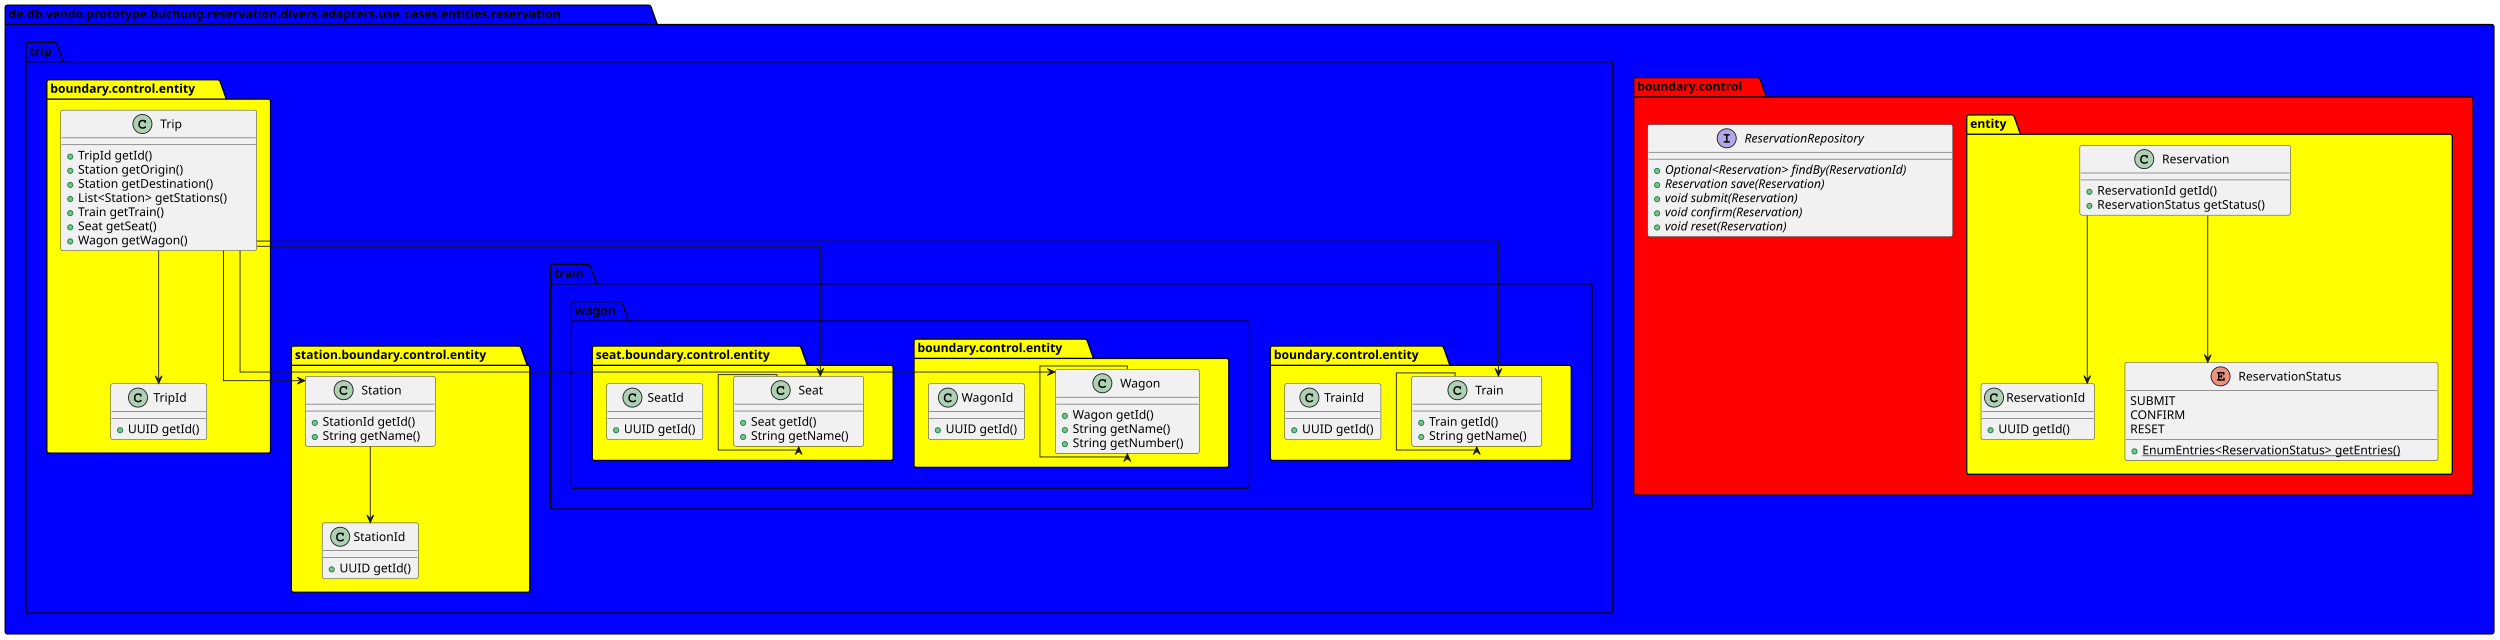
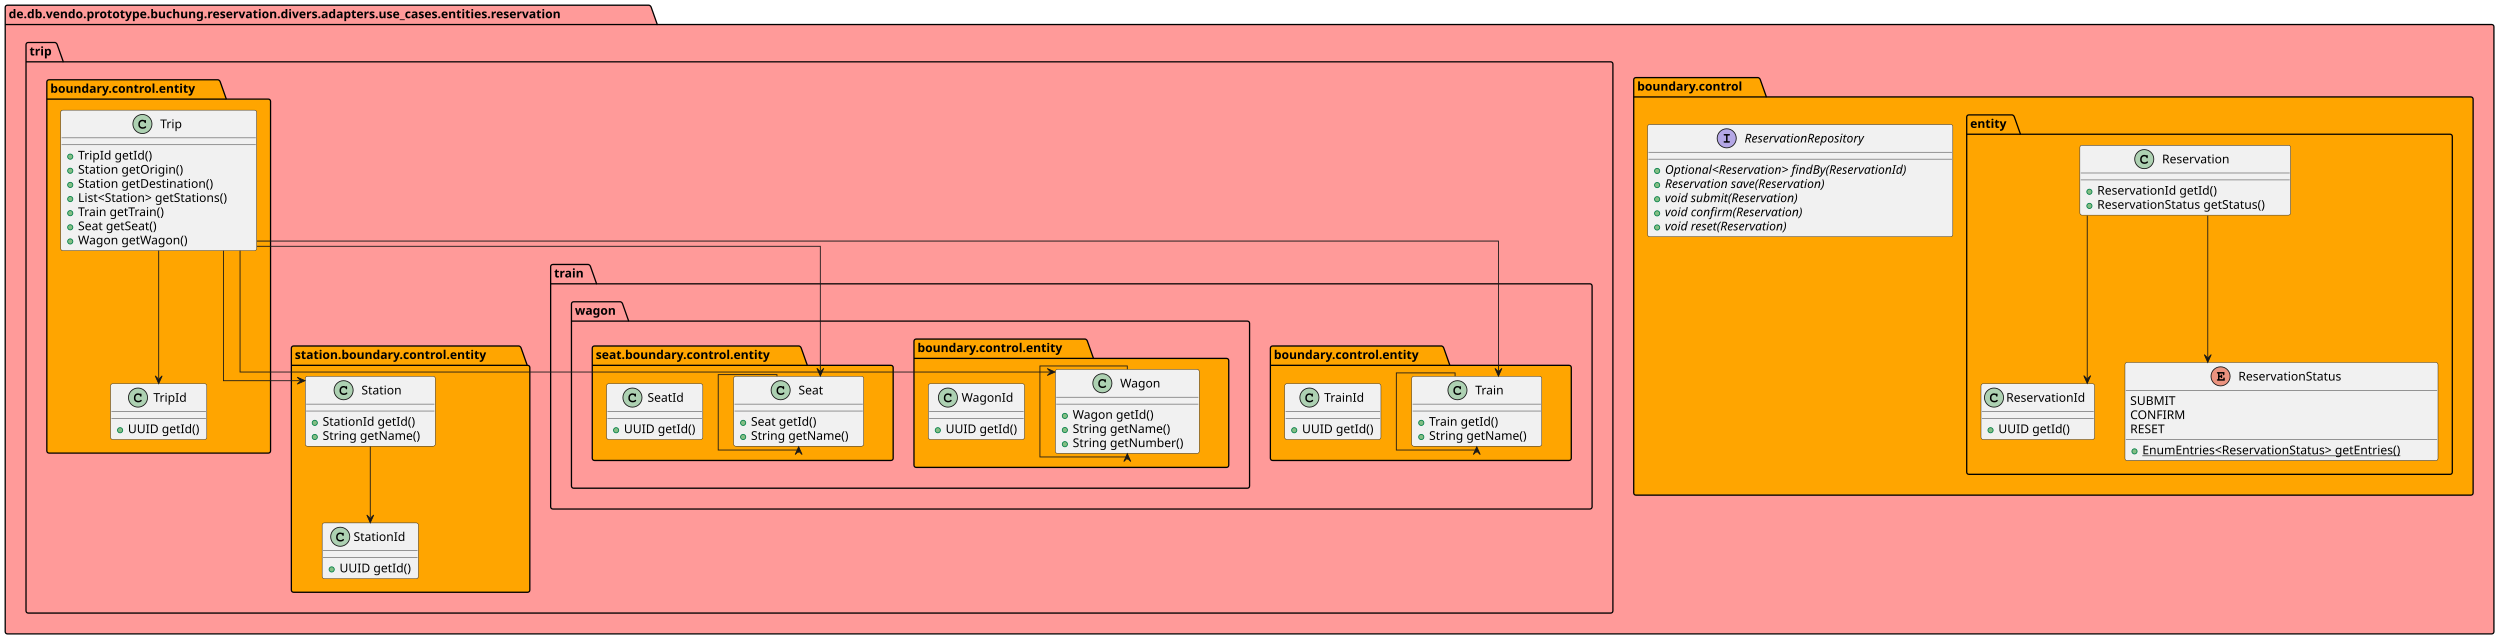
<svg xmlns="http://www.w3.org/2000/svg" contentStyleType="text/css" height="738px" preserveAspectRatio="none" style="width:2883px;height:738px;background:#FFFFFF;" version="1.1" viewBox="0 0 2883 738" width="2883px" zoomAndPan="magnify">
  <defs />
  <g>
    <g id="cluster_reservation">
-       <path d="M8.5,6 L748.5,6 A3.75,3.75 0 0 1 751,8.5 L758,28.297 L2873.5,28.297 A2.5,2.5 0 0 1 2876,30.797 L2876,728.5 A2.5,2.5 0 0 1 2873.5,731 L8.5,731 A2.5,2.5 0 0 1 6,728.5 L6,8.5 A2.5,2.5 0 0 1 8.5,6 " fill="#0000FF" style="stroke:#000000;stroke-width:1.5;" />
+       <path d="M8.5,6 L748.5,6 A3.75,3.75 0 0 1 751,8.5 L758,28.297 L2873.5,28.297 A2.5,2.5 0 0 1 2876,30.797 L2876,728.5 A2.5,2.5 0 0 1 2873.5,731 L8.5,731 A2.5,2.5 0 0 1 6,728.5 L6,8.5 A2.5,2.5 0 0 1 8.5,6 " fill="#FF9A99" style="stroke:#000000;stroke-width:1.5;" />
      <line style="stroke:#000000;stroke-width:1.5;" x1="6" x2="758" y1="28.297" y2="28.297" />
      <text fill="#000000" font-family="sans-serif" font-size="14" font-weight="bold" lengthAdjust="spacing" textLength="739" x="10" y="20.995">
        de.db.vendo.prototype.buchung.reservation.divers.adapters.use_cases.entities.reservation
      </text>
    </g>
    <g id="cluster_control">
-       <path d="M1886.5,89.5 L2027.5,89.5 A3.75,3.75 0 0 1 2030,92 L2037,111.797 L2849.5,111.797 A2.5,2.5 0 0 1 2852,114.297 L2852,568.5 A2.5,2.5 0 0 1 2849.5,571 L1886.5,571 A2.5,2.5 0 0 1 1884,568.5 L1884,92 A2.5,2.5 0 0 1 1886.5,89.5 " fill="#FF0000" style="stroke:#000000;stroke-width:1.5;" />
+       <path d="M1886.5,89.5 L2027.5,89.5 A3.75,3.75 0 0 1 2030,92 L2037,111.797 L2849.5,111.797 A2.5,2.5 0 0 1 2852,114.297 L2852,568.5 A2.5,2.5 0 0 1 2849.5,571 L1886.5,571 A2.5,2.5 0 0 1 1884,568.5 L1884,92 A2.5,2.5 0 0 1 1886.5,89.5 " fill="#FFA500" style="stroke:#000000;stroke-width:1.5;" />
      <line style="stroke:#000000;stroke-width:1.5;" x1="1884" x2="2037" y1="111.797" y2="111.797" />
      <text fill="#000000" font-family="sans-serif" font-size="14" font-weight="bold" lengthAdjust="spacing" textLength="140" x="1888" y="104.495">boundary.control
      </text>
    </g>
    <g id="cluster_entity">
-       <path d="M2270.5,132.5 L2320.5,132.5 A3.75,3.75 0 0 1 2323,135 L2330,154.797 L2825.5,154.797 A2.5,2.5 0 0 1 2828,157.297 L2828,544.5 A2.5,2.5 0 0 1 2825.5,547 L2270.5,547 A2.5,2.5 0 0 1 2268,544.5 L2268,135 A2.5,2.5 0 0 1 2270.5,132.5 " fill="#FFFF00" style="stroke:#000000;stroke-width:1.5;" />
+       <path d="M2270.5,132.5 L2320.5,132.5 A3.75,3.75 0 0 1 2323,135 L2330,154.797 L2825.5,154.797 A2.5,2.5 0 0 1 2828,157.297 L2828,544.5 A2.5,2.5 0 0 1 2825.5,547 L2270.5,547 A2.5,2.5 0 0 1 2268,544.5 L2268,135 A2.5,2.5 0 0 1 2270.5,132.5 " fill="#FFA500" style="stroke:#000000;stroke-width:1.5;" />
      <line style="stroke:#000000;stroke-width:1.5;" x1="2268" x2="2330" y1="154.797" y2="154.797" />
      <text fill="#000000" font-family="sans-serif" font-size="14" font-weight="bold" lengthAdjust="spacing" textLength="49" x="2272" y="147.495">entity
      </text>
    </g>
    <g id="cluster_trip">
-       <path d="M32.5,49 L63.5,49 A3.75,3.75 0 0 1 66,51.5 L73,71.297 L1857.5,71.297 A2.5,2.5 0 0 1 1860,73.797 L1860,704.5 A2.5,2.5 0 0 1 1857.5,707 L32.5,707 A2.5,2.5 0 0 1 30,704.5 L30,51.5 A2.5,2.5 0 0 1 32.5,49 " fill="#0000FF" style="stroke:#000000;stroke-width:1.5;" />
+       <path d="M32.5,49 L63.5,49 A3.75,3.75 0 0 1 66,51.5 L73,71.297 L1857.5,71.297 A2.5,2.5 0 0 1 1860,73.797 L1860,704.5 A2.5,2.5 0 0 1 1857.5,707 L32.5,707 A2.5,2.5 0 0 1 30,704.5 L30,51.5 A2.5,2.5 0 0 1 32.5,49 " fill="#FF9A99" style="stroke:#000000;stroke-width:1.5;" />
      <line style="stroke:#000000;stroke-width:1.5;" x1="30" x2="73" y1="71.297" y2="71.297" />
      <text fill="#000000" font-family="sans-serif" font-size="14" font-weight="bold" lengthAdjust="spacing" textLength="30" x="34" y="63.995">trip
      </text>
    </g>
    <g id="cluster_entity">
-       <path d="M56.5,92 L251.5,92 A3.75,3.75 0 0 1 254,94.5 L261,114.297 L309.5,114.297 A2.5,2.5 0 0 1 312,116.797 L312,520 A2.5,2.5 0 0 1 309.5,522.5 L56.5,522.5 A2.5,2.5 0 0 1 54,520 L54,94.5 A2.5,2.5 0 0 1 56.5,92 " fill="#FFFF00" style="stroke:#000000;stroke-width:1.5;" />
+       <path d="M56.5,92 L251.5,92 A3.75,3.75 0 0 1 254,94.5 L261,114.297 L309.5,114.297 A2.5,2.5 0 0 1 312,116.797 L312,520 A2.5,2.5 0 0 1 309.5,522.5 L56.5,522.5 A2.5,2.5 0 0 1 54,520 L54,94.5 A2.5,2.5 0 0 1 56.5,92 " fill="#FFA500" style="stroke:#000000;stroke-width:1.5;" />
      <line style="stroke:#000000;stroke-width:1.5;" x1="54" x2="261" y1="114.297" y2="114.297" />
      <text fill="#000000" font-family="sans-serif" font-size="14" font-weight="bold" lengthAdjust="spacing" textLength="194" x="58" y="106.995">boundary.control.entity
      </text>
    </g>
    <g id="cluster_entity">
-       <path d="M338.5,399 L598.5,399 A3.75,3.75 0 0 1 601,401.5 L608,421.297 L608.5,421.297 A2.5,2.5 0 0 1 611,423.797 L611,680.5 A2.5,2.5 0 0 1 608.5,683 L338.5,683 A2.5,2.5 0 0 1 336,680.5 L336,401.5 A2.5,2.5 0 0 1 338.5,399 " fill="#FFFF00" style="stroke:#000000;stroke-width:1.5;" />
+       <path d="M338.5,399 L598.5,399 A3.75,3.75 0 0 1 601,401.5 L608,421.297 L608.5,421.297 A2.5,2.5 0 0 1 611,423.797 L611,680.5 A2.5,2.5 0 0 1 608.5,683 L338.5,683 A2.5,2.5 0 0 1 336,680.5 L336,401.5 A2.5,2.5 0 0 1 338.5,399 " fill="#FFA500" style="stroke:#000000;stroke-width:1.5;" />
      <line style="stroke:#000000;stroke-width:1.5;" x1="336" x2="608" y1="421.297" y2="421.297" />
      <text fill="#000000" font-family="sans-serif" font-size="14" font-weight="bold" lengthAdjust="spacing" textLength="259" x="340" y="413.995">
        station.boundary.control.entity
      </text>
    </g>
    <g id="cluster_train">
-       <path d="M637.5,305 L678.5,305 A3.75,3.75 0 0 1 681,307.5 L688,327.297 L1833.5,327.297 A2.5,2.5 0 0 1 1836,329.797 L1836,584.5 A2.5,2.5 0 0 1 1833.5,587 L637.5,587 A2.5,2.5 0 0 1 635,584.5 L635,307.5 A2.5,2.5 0 0 1 637.5,305 " fill="#0000FF" style="stroke:#000000;stroke-width:1.5;" />
+       <path d="M637.5,305 L678.5,305 A3.75,3.75 0 0 1 681,307.5 L688,327.297 L1833.5,327.297 A2.5,2.5 0 0 1 1836,329.797 L1836,584.5 A2.5,2.5 0 0 1 1833.5,587 L637.5,587 A2.5,2.5 0 0 1 635,584.5 L635,307.5 A2.5,2.5 0 0 1 637.5,305 " fill="#FF9A99" style="stroke:#000000;stroke-width:1.5;" />
      <line style="stroke:#000000;stroke-width:1.5;" x1="635" x2="688" y1="327.297" y2="327.297" />
      <text fill="#000000" font-family="sans-serif" font-size="14" font-weight="bold" lengthAdjust="spacing" textLength="40" x="639" y="319.995">train
      </text>
    </g>
    <g id="cluster_entity">
-       <path d="M1467.5,399 L1662.5,399 A3.75,3.75 0 0 1 1665,401.5 L1672,421.297 L1809.5,421.297 A2.5,2.5 0 0 1 1812,423.797 L1812,528.5 A2.5,2.5 0 0 1 1809.5,531 L1467.5,531 A2.5,2.5 0 0 1 1465,528.5 L1465,401.5 A2.5,2.5 0 0 1 1467.5,399 " fill="#FFFF00" style="stroke:#000000;stroke-width:1.5;" />
+       <path d="M1467.5,399 L1662.5,399 A3.75,3.75 0 0 1 1665,401.5 L1672,421.297 L1809.5,421.297 A2.5,2.5 0 0 1 1812,423.797 L1812,528.5 A2.5,2.5 0 0 1 1809.5,531 L1467.5,531 A2.5,2.5 0 0 1 1465,528.5 L1465,401.5 A2.5,2.5 0 0 1 1467.5,399 " fill="#FFA500" style="stroke:#000000;stroke-width:1.5;" />
      <line style="stroke:#000000;stroke-width:1.5;" x1="1465" x2="1672" y1="421.297" y2="421.297" />
      <text fill="#000000" font-family="sans-serif" font-size="14" font-weight="bold" lengthAdjust="spacing" textLength="194" x="1469" y="413.995">boundary.control.entity
      </text>
    </g>
    <g id="cluster_wagon">
-       <path d="M661.5,348 L715.5,348 A3.75,3.75 0 0 1 718,350.5 L725,370.297 L1438.5,370.297 A2.5,2.5 0 0 1 1441,372.797 L1441,560.5 A2.5,2.5 0 0 1 1438.5,563 L661.5,563 A2.5,2.5 0 0 1 659,560.5 L659,350.5 A2.5,2.5 0 0 1 661.5,348 " fill="#0000FF" style="stroke:#000000;stroke-width:1.5;" />
+       <path d="M661.5,348 L715.5,348 A3.75,3.75 0 0 1 718,350.5 L725,370.297 L1438.5,370.297 A2.5,2.5 0 0 1 1441,372.797 L1441,560.5 A2.5,2.5 0 0 1 1438.5,563 L661.5,563 A2.5,2.5 0 0 1 659,560.5 L659,350.5 A2.5,2.5 0 0 1 661.5,348 " fill="#FF9A99" style="stroke:#000000;stroke-width:1.5;" />
      <line style="stroke:#000000;stroke-width:1.5;" x1="659" x2="725" y1="370.297" y2="370.297" />
      <text fill="#000000" font-family="sans-serif" font-size="14" font-weight="bold" lengthAdjust="spacing" textLength="53" x="663" y="362.995">wagon
      </text>
    </g>
    <g id="cluster_entity">
-       <path d="M1056.5,391 L1251.5,391 A3.75,3.75 0 0 1 1254,393.5 L1261,413.297 L1414.5,413.297 A2.5,2.5 0 0 1 1417,415.797 L1417,536.5 A2.5,2.5 0 0 1 1414.5,539 L1056.5,539 A2.5,2.5 0 0 1 1054,536.5 L1054,393.5 A2.5,2.5 0 0 1 1056.5,391 " fill="#FFFF00" style="stroke:#000000;stroke-width:1.5;" />
+       <path d="M1056.5,391 L1251.5,391 A3.75,3.75 0 0 1 1254,393.5 L1261,413.297 L1414.5,413.297 A2.5,2.5 0 0 1 1417,415.797 L1417,536.5 A2.5,2.5 0 0 1 1414.5,539 L1056.5,539 A2.5,2.5 0 0 1 1054,536.5 L1054,393.5 A2.5,2.5 0 0 1 1056.5,391 " fill="#FFA500" style="stroke:#000000;stroke-width:1.5;" />
      <line style="stroke:#000000;stroke-width:1.5;" x1="1054" x2="1261" y1="413.297" y2="413.297" />
      <text fill="#000000" font-family="sans-serif" font-size="14" font-weight="bold" lengthAdjust="spacing" textLength="194" x="1058" y="405.995">boundary.control.entity
      </text>
    </g>
    <g id="cluster_entity">
-       <path d="M685.5,399 L921.5,399 A3.75,3.75 0 0 1 924,401.5 L931,421.297 L1027.5,421.297 A2.5,2.5 0 0 1 1030,423.797 L1030,528.5 A2.5,2.5 0 0 1 1027.5,531 L685.5,531 A2.5,2.5 0 0 1 683,528.5 L683,401.5 A2.5,2.5 0 0 1 685.5,399 " fill="#FFFF00" style="stroke:#000000;stroke-width:1.5;" />
+       <path d="M685.5,399 L921.5,399 A3.75,3.75 0 0 1 924,401.5 L931,421.297 L1027.5,421.297 A2.5,2.5 0 0 1 1030,423.797 L1030,528.5 A2.5,2.5 0 0 1 1027.5,531 L685.5,531 A2.5,2.5 0 0 1 683,528.5 L683,401.5 A2.5,2.5 0 0 1 685.5,399 " fill="#FFA500" style="stroke:#000000;stroke-width:1.5;" />
      <line style="stroke:#000000;stroke-width:1.5;" x1="683" x2="931" y1="421.297" y2="421.297" />
      <text fill="#000000" font-family="sans-serif" font-size="14" font-weight="bold" lengthAdjust="spacing" textLength="235" x="687" y="413.995">
        seat.boundary.control.entity
      </text>
    </g>
    <g id="elem_ReservationRepository">
-       <rect codeLine="33" fill="#F1F1F1" height="129.484" id="ReservationRepository" rx="2.5" ry="2.5" style="stroke:#181818;stroke-width:0.5;" width="352" x="1900" y="143.5" />
+       <rect codeLine="31" fill="#F1F1F1" height="129.484" id="ReservationRepository" rx="2.5" ry="2.5" style="stroke:#181818;stroke-width:0.5;" width="352" x="1900" y="143.5" />
      <ellipse cx="1991.25" cy="159.5" fill="#B4A7E5" rx="11" ry="11" style="stroke:#181818;stroke-width:1.0;" />
      <path d="M1992.203,156.281 L1993.922,156.281 C1994.312,156.281 1994.5,156.25 1994.625,156.172 C1994.891,156.016 1995.031,155.734 1995.031,155.438 C1995.031,155.172 1994.922,154.906 1994.688,154.734 C1994.516,154.625 1994.375,154.594 1993.922,154.594 L1988.781,154.594 C1988.344,154.594 1988.219,154.609 1988.062,154.703 C1987.812,154.859 1987.656,155.156 1987.656,155.438 C1987.656,155.719 1987.797,155.969 1988.016,156.141 C1988.172,156.25 1988.359,156.281 1988.781,156.281 L1990.5,156.281 L1990.5,162.797 L1988.781,162.797 C1988.344,162.797 1988.219,162.812 1988.062,162.922 C1987.812,163.078 1987.656,163.359 1987.656,163.656 C1987.656,163.906 1987.797,164.172 1988.016,164.328 C1988.172,164.453 1988.375,164.5 1988.781,164.5 L1993.922,164.5 C1994.672,164.5 1995.031,164.219 1995.031,163.656 C1995.031,163.375 1994.922,163.125 1994.688,162.953 C1994.516,162.828 1994.375,162.797 1993.922,162.797 L1992.203,162.797 L1992.203,156.281 Z " fill="#000000" />
      <text fill="#000000" font-family="sans-serif" font-size="14" font-style="italic" lengthAdjust="spacing" textLength="161" x="2011.75" y="164.347">ReservationRepository
      </text>
      <line style="stroke:#181818;stroke-width:0.5;" x1="1901" x2="2251" y1="175.5" y2="175.5" />
      <line style="stroke:#181818;stroke-width:0.5;" x1="1901" x2="2251" y1="183.5" y2="183.5" />
      <ellipse cx="1911" cy="197.148" fill="#84BE84" rx="3" ry="3" style="stroke:#038048;stroke-width:1.0;" />
      <text fill="#000000" font-family="sans-serif" font-size="14" font-style="italic" lengthAdjust="spacing" textLength="326" x="1920" y="200.495">Optional&lt;Reservation&gt;
        findBy(ReservationId)
      </text>
      <ellipse cx="1911" cy="213.445" fill="#84BE84" rx="3" ry="3" style="stroke:#038048;stroke-width:1.0;" />
      <text fill="#000000" font-family="sans-serif" font-size="14" font-style="italic" lengthAdjust="spacing" textLength="217" x="1920" y="216.792">Reservation
        save(Reservation)
      </text>
      <ellipse cx="1911" cy="229.742" fill="#84BE84" rx="3" ry="3" style="stroke:#038048;stroke-width:1.0;" />
      <text fill="#000000" font-family="sans-serif" font-size="14" font-style="italic" lengthAdjust="spacing" textLength="177" x="1920" y="233.089">void submit(Reservation)
      </text>
      <ellipse cx="1911" cy="246.039" fill="#84BE84" rx="3" ry="3" style="stroke:#038048;stroke-width:1.0;" />
      <text fill="#000000" font-family="sans-serif" font-size="14" font-style="italic" lengthAdjust="spacing" textLength="184" x="1920" y="249.386">void confirm(Reservation)
      </text>
      <ellipse cx="1911" cy="262.336" fill="#84BE84" rx="3" ry="3" style="stroke:#038048;stroke-width:1.0;" />
      <text fill="#000000" font-family="sans-serif" font-size="14" font-style="italic" lengthAdjust="spacing" textLength="165" x="1920" y="265.683">void reset(Reservation)
      </text>
    </g>
    <g id="elem_Reservation">
-       <rect codeLine="40" fill="#F1F1F1" height="80.594" id="Reservation" rx="2.5" ry="2.5" style="stroke:#181818;stroke-width:0.5;" width="243" x="2398.5" y="167.5" />
+       <rect codeLine="38" fill="#F1F1F1" height="80.594" id="Reservation" rx="2.5" ry="2.5" style="stroke:#181818;stroke-width:0.5;" width="243" x="2398.5" y="167.5" />
      <ellipse cx="2472.75" cy="183.5" fill="#ADD1B2" rx="11" ry="11" style="stroke:#181818;stroke-width:1.0;" />
      <path d="M2475.094,179.172 C2474.156,178.734 2473.562,178.594 2472.688,178.594 C2470.062,178.594 2468.062,180.672 2468.062,183.391 L2468.062,184.516 C2468.062,187.094 2470.172,188.984 2473.062,188.984 C2474.281,188.984 2475.438,188.688 2476.188,188.141 C2476.766,187.734 2477.094,187.281 2477.094,186.891 C2477.094,186.438 2476.703,186.047 2476.234,186.047 C2476.016,186.047 2475.812,186.125 2475.625,186.312 C2475.172,186.797 2475.172,186.797 2474.984,186.891 C2474.562,187.156 2473.875,187.281 2473.109,187.281 C2471.062,187.281 2469.766,186.188 2469.766,184.484 L2469.766,183.391 C2469.766,181.609 2471.016,180.297 2472.75,180.297 C2473.328,180.297 2473.938,180.453 2474.406,180.703 C2474.891,180.984 2475.062,181.203 2475.156,181.609 C2475.219,182.016 2475.25,182.141 2475.391,182.266 C2475.531,182.406 2475.766,182.516 2475.984,182.516 C2476.25,182.516 2476.516,182.375 2476.688,182.156 C2476.797,182 2476.828,181.812 2476.828,181.391 L2476.828,179.969 C2476.828,179.531 2476.812,179.406 2476.719,179.25 C2476.562,178.984 2476.281,178.844 2475.984,178.844 C2475.688,178.844 2475.484,178.938 2475.266,179.25 L2475.094,179.172 Z " fill="#000000" />
      <text fill="#000000" font-family="sans-serif" font-size="14" lengthAdjust="spacing" textLength="86" x="2493.25" y="188.347">Reservation
      </text>
      <line style="stroke:#181818;stroke-width:0.5;" x1="2399.5" x2="2640.5" y1="199.5" y2="199.5" />
      <line style="stroke:#181818;stroke-width:0.5;" x1="2399.5" x2="2640.5" y1="207.5" y2="207.5" />
      <ellipse cx="2409.5" cy="221.148" fill="#84BE84" rx="3" ry="3" style="stroke:#038048;stroke-width:1.0;" />
      <text fill="#000000" font-family="sans-serif" font-size="14" lengthAdjust="spacing" textLength="151" x="2418.5" y="224.495">ReservationId getId()
      </text>
      <ellipse cx="2409.5" cy="237.445" fill="#84BE84" rx="3" ry="3" style="stroke:#038048;stroke-width:1.0;" />
      <text fill="#000000" font-family="sans-serif" font-size="14" lengthAdjust="spacing" textLength="217" x="2418.5" y="240.792">ReservationStatus getStatus()
      </text>
    </g>
    <g id="elem_ReservationId">
-       <rect codeLine="44" fill="#F1F1F1" height="64.297" id="ReservationId" rx="2.5" ry="2.5" style="stroke:#181818;stroke-width:0.5;" width="131" x="2284.5" y="442.5" />
+       <rect codeLine="42" fill="#F1F1F1" height="64.297" id="ReservationId" rx="2.5" ry="2.5" style="stroke:#181818;stroke-width:0.5;" width="131" x="2284.5" y="442.5" />
      <ellipse cx="2299.5" cy="458.5" fill="#ADD1B2" rx="11" ry="11" style="stroke:#181818;stroke-width:1.0;" />
      <path d="M2301.844,454.172 C2300.906,453.734 2300.312,453.594 2299.438,453.594 C2296.812,453.594 2294.812,455.672 2294.812,458.391 L2294.812,459.516 C2294.812,462.094 2296.922,463.984 2299.812,463.984 C2301.031,463.984 2302.188,463.688 2302.938,463.141 C2303.516,462.734 2303.844,462.281 2303.844,461.891 C2303.844,461.438 2303.453,461.047 2302.984,461.047 C2302.766,461.047 2302.562,461.125 2302.375,461.312 C2301.922,461.797 2301.922,461.797 2301.734,461.891 C2301.312,462.156 2300.625,462.281 2299.859,462.281 C2297.812,462.281 2296.516,461.188 2296.516,459.484 L2296.516,458.391 C2296.516,456.609 2297.766,455.297 2299.5,455.297 C2300.078,455.297 2300.688,455.453 2301.156,455.703 C2301.641,455.984 2301.812,456.203 2301.906,456.609 C2301.969,457.016 2302,457.141 2302.141,457.266 C2302.281,457.406 2302.516,457.516 2302.734,457.516 C2303,457.516 2303.266,457.375 2303.438,457.156 C2303.547,457 2303.578,456.812 2303.578,456.391 L2303.578,454.969 C2303.578,454.531 2303.562,454.406 2303.469,454.25 C2303.312,453.984 2303.031,453.844 2302.734,453.844 C2302.438,453.844 2302.234,453.938 2302.016,454.25 L2301.844,454.172 Z " fill="#000000" />
      <text fill="#000000" font-family="sans-serif" font-size="14" lengthAdjust="spacing" textLength="99" x="2313.5" y="463.347">ReservationId
      </text>
      <line style="stroke:#181818;stroke-width:0.5;" x1="2285.5" x2="2414.5" y1="474.5" y2="474.5" />
      <line style="stroke:#181818;stroke-width:0.5;" x1="2285.5" x2="2414.5" y1="482.5" y2="482.5" />
      <ellipse cx="2295.5" cy="496.148" fill="#84BE84" rx="3" ry="3" style="stroke:#038048;stroke-width:1.0;" />
      <text fill="#000000" font-family="sans-serif" font-size="14" lengthAdjust="spacing" textLength="85" x="2304.5" y="499.495">UUID getId()
      </text>
    </g>
    <g id="elem_ReservationStatus">
-       <rect codeLine="47" fill="#F1F1F1" height="113.188" id="ReservationStatus" rx="2.5" ry="2.5" style="stroke:#181818;stroke-width:0.5;" width="361" x="2450.5" y="418" />
+       <rect codeLine="45" fill="#F1F1F1" height="113.188" id="ReservationStatus" rx="2.5" ry="2.5" style="stroke:#181818;stroke-width:0.5;" width="361" x="2450.5" y="418" />
      <ellipse cx="2560.75" cy="434" fill="#EB937F" rx="11" ry="11" style="stroke:#181818;stroke-width:1.0;" />
      <path d="M2559.547,434.875 L2561,434.875 L2561,434.984 C2561,435.391 2561.031,435.547 2561.109,435.703 C2561.266,435.953 2561.547,436.109 2561.844,436.109 C2562.094,436.109 2562.359,435.969 2562.516,435.75 C2562.641,435.594 2562.672,435.438 2562.672,434.984 L2562.672,433.062 C2562.672,432.906 2562.672,432.859 2562.656,432.703 C2562.594,432.234 2562.281,431.922 2561.828,431.922 C2561.578,431.922 2561.312,432.062 2561.141,432.281 C2561.031,432.453 2561,432.609 2561,433.062 L2561,433.188 L2559.547,433.188 L2559.547,430.781 L2563.531,430.781 L2563.531,431.641 C2563.531,432.047 2563.562,432.219 2563.641,432.375 C2563.812,432.625 2564.094,432.781 2564.375,432.781 C2564.641,432.781 2564.906,432.641 2565.078,432.422 C2565.188,432.25 2565.219,432.109 2565.219,431.641 L2565.219,429.094 L2557.594,429.094 C2557.156,429.094 2557.031,429.109 2556.875,429.203 C2556.625,429.359 2556.469,429.656 2556.469,429.938 C2556.469,430.219 2556.609,430.469 2556.828,430.641 C2556.984,430.75 2557.172,430.781 2557.594,430.781 L2557.844,430.781 L2557.844,437.297 L2557.594,437.297 C2557.188,437.297 2557.031,437.312 2556.875,437.422 C2556.625,437.594 2556.469,437.859 2556.469,438.156 C2556.469,438.422 2556.609,438.672 2556.828,438.828 C2556.969,438.953 2557.203,439 2557.594,439 L2565.594,439 L2565.594,436.422 C2565.594,435.984 2565.562,435.844 2565.484,435.688 C2565.312,435.438 2565.031,435.281 2564.75,435.281 C2564.484,435.281 2564.219,435.391 2564.047,435.641 C2563.938,435.797 2563.906,435.938 2563.906,436.422 L2563.906,437.297 L2559.547,437.297 L2559.547,434.875 Z " fill="#000000" />
      <text fill="#000000" font-family="sans-serif" font-size="14" lengthAdjust="spacing" textLength="132" x="2581.25" y="438.847">ReservationStatus
      </text>
      <line style="stroke:#181818;stroke-width:0.5;" x1="2451.5" x2="2810.5" y1="450" y2="450" />
      <text fill="#000000" font-family="sans-serif" font-size="14" lengthAdjust="spacing" textLength="53" x="2456.5" y="466.995">SUBMIT
      </text>
      <text fill="#000000" font-family="sans-serif" font-size="14" lengthAdjust="spacing" textLength="65" x="2456.5" y="483.292">CONFIRM
      </text>
      <text fill="#000000" font-family="sans-serif" font-size="14" lengthAdjust="spacing" textLength="46" x="2456.5" y="499.589">RESET
      </text>
      <line style="stroke:#181818;stroke-width:0.5;" x1="2451.5" x2="2810.5" y1="506.891" y2="506.891" />
      <ellipse cx="2461.5" cy="520.539" fill="#84BE84" rx="3" ry="3" style="stroke:#038048;stroke-width:1.0;" />
      <text fill="#000000" font-family="sans-serif" font-size="14" lengthAdjust="spacing" text-decoration="underline" textLength="335" x="2470.5" y="523.886">EnumEntries&lt;ReservationStatus&gt;
        getEntries()
      </text>
    </g>
    <g id="elem_Trip">
-       <rect codeLine="54" fill="#F1F1F1" height="162.078" id="Trip" rx="2.5" ry="2.5" style="stroke:#181818;stroke-width:0.5;" width="226" x="70" y="127" />
+       <rect codeLine="52" fill="#F1F1F1" height="162.078" id="Trip" rx="2.5" ry="2.5" style="stroke:#181818;stroke-width:0.5;" width="226" x="70" y="127" />
      <ellipse cx="164.25" cy="143" fill="#ADD1B2" rx="11" ry="11" style="stroke:#181818;stroke-width:1.0;" />
      <path d="M166.594,138.672 C165.656,138.234 165.062,138.094 164.188,138.094 C161.562,138.094 159.562,140.172 159.562,142.891 L159.562,144.016 C159.562,146.594 161.672,148.484 164.562,148.484 C165.781,148.484 166.938,148.188 167.688,147.641 C168.266,147.234 168.594,146.781 168.594,146.391 C168.594,145.938 168.203,145.547 167.734,145.547 C167.516,145.547 167.312,145.625 167.125,145.812 C166.672,146.297 166.672,146.297 166.484,146.391 C166.062,146.656 165.375,146.781 164.609,146.781 C162.562,146.781 161.266,145.688 161.266,143.984 L161.266,142.891 C161.266,141.109 162.516,139.797 164.25,139.797 C164.828,139.797 165.438,139.953 165.906,140.203 C166.391,140.484 166.562,140.703 166.656,141.109 C166.719,141.516 166.75,141.641 166.891,141.766 C167.031,141.906 167.266,142.016 167.484,142.016 C167.75,142.016 168.016,141.875 168.188,141.656 C168.297,141.5 168.328,141.312 168.328,140.891 L168.328,139.469 C168.328,139.031 168.312,138.906 168.219,138.75 C168.062,138.484 167.781,138.344 167.484,138.344 C167.188,138.344 166.984,138.438 166.766,138.75 L166.594,138.672 Z " fill="#000000" />
      <text fill="#000000" font-family="sans-serif" font-size="14" lengthAdjust="spacing" textLength="29" x="184.75" y="147.847">Trip
      </text>
      <line style="stroke:#181818;stroke-width:0.5;" x1="71" x2="295" y1="159" y2="159" />
      <line style="stroke:#181818;stroke-width:0.5;" x1="71" x2="295" y1="167" y2="167" />
      <ellipse cx="81" cy="180.648" fill="#84BE84" rx="3" ry="3" style="stroke:#038048;stroke-width:1.0;" />
      <text fill="#000000" font-family="sans-serif" font-size="14" lengthAdjust="spacing" textLength="94" x="90" y="183.995">TripId getId()
      </text>
      <ellipse cx="81" cy="196.945" fill="#84BE84" rx="3" ry="3" style="stroke:#038048;stroke-width:1.0;" />
      <text fill="#000000" font-family="sans-serif" font-size="14" lengthAdjust="spacing" textLength="135" x="90" y="200.292">Station getOrigin()
      </text>
      <ellipse cx="81" cy="213.242" fill="#84BE84" rx="3" ry="3" style="stroke:#038048;stroke-width:1.0;" />
      <text fill="#000000" font-family="sans-serif" font-size="14" lengthAdjust="spacing" textLength="176" x="90" y="216.589">Station getDestination()
      </text>
      <ellipse cx="81" cy="229.539" fill="#84BE84" rx="3" ry="3" style="stroke:#038048;stroke-width:1.0;" />
      <text fill="#000000" font-family="sans-serif" font-size="14" lengthAdjust="spacing" textLength="200" x="90" y="232.886">List&lt;Station&gt; getStations()
      </text>
      <ellipse cx="81" cy="245.836" fill="#84BE84" rx="3" ry="3" style="stroke:#038048;stroke-width:1.0;" />
      <text fill="#000000" font-family="sans-serif" font-size="14" lengthAdjust="spacing" textLength="111" x="90" y="249.183">Train getTrain()
      </text>
      <ellipse cx="81" cy="262.133" fill="#84BE84" rx="3" ry="3" style="stroke:#038048;stroke-width:1.0;" />
      <text fill="#000000" font-family="sans-serif" font-size="14" lengthAdjust="spacing" textLength="105" x="90" y="265.479">Seat getSeat()
      </text>
      <ellipse cx="81" cy="278.43" fill="#84BE84" rx="3" ry="3" style="stroke:#038048;stroke-width:1.0;" />
      <text fill="#000000" font-family="sans-serif" font-size="14" lengthAdjust="spacing" textLength="137" x="90" y="281.776">Wagon getWagon()
      </text>
    </g>
    <g id="elem_TripId">
-       <rect codeLine="63" fill="#F1F1F1" height="64.297" id="TripId" rx="2.5" ry="2.5" style="stroke:#181818;stroke-width:0.5;" width="111" x="127.5" y="442.5" />
+       <rect codeLine="61" fill="#F1F1F1" height="64.297" id="TripId" rx="2.5" ry="2.5" style="stroke:#181818;stroke-width:0.5;" width="111" x="127.5" y="442.5" />
      <ellipse cx="159.15" cy="458.5" fill="#ADD1B2" rx="11" ry="11" style="stroke:#181818;stroke-width:1.0;" />
      <path d="M161.494,454.172 C160.556,453.734 159.963,453.594 159.088,453.594 C156.463,453.594 154.463,455.672 154.463,458.391 L154.463,459.516 C154.463,462.094 156.572,463.984 159.463,463.984 C160.681,463.984 161.838,463.688 162.588,463.141 C163.166,462.734 163.494,462.281 163.494,461.891 C163.494,461.438 163.103,461.047 162.634,461.047 C162.416,461.047 162.213,461.125 162.025,461.312 C161.572,461.797 161.572,461.797 161.384,461.891 C160.963,462.156 160.275,462.281 159.509,462.281 C157.463,462.281 156.166,461.188 156.166,459.484 L156.166,458.391 C156.166,456.609 157.416,455.297 159.15,455.297 C159.728,455.297 160.338,455.453 160.806,455.703 C161.291,455.984 161.463,456.203 161.556,456.609 C161.619,457.016 161.65,457.141 161.791,457.266 C161.931,457.406 162.166,457.516 162.384,457.516 C162.65,457.516 162.916,457.375 163.088,457.156 C163.197,457 163.228,456.812 163.228,456.391 L163.228,454.969 C163.228,454.531 163.213,454.406 163.119,454.25 C162.963,453.984 162.681,453.844 162.384,453.844 C162.088,453.844 161.884,453.938 161.666,454.25 L161.494,454.172 Z " fill="#000000" />
      <text fill="#000000" font-family="sans-serif" font-size="14" lengthAdjust="spacing" textLength="42" x="176.85" y="463.347">TripId
      </text>
      <line style="stroke:#181818;stroke-width:0.5;" x1="128.5" x2="237.5" y1="474.5" y2="474.5" />
      <line style="stroke:#181818;stroke-width:0.5;" x1="128.5" x2="237.5" y1="482.5" y2="482.5" />
      <ellipse cx="138.5" cy="496.148" fill="#84BE84" rx="3" ry="3" style="stroke:#038048;stroke-width:1.0;" />
      <text fill="#000000" font-family="sans-serif" font-size="14" lengthAdjust="spacing" textLength="85" x="147.5" y="499.495">UUID getId()
      </text>
    </g>
    <g id="elem_Station">
-       <rect codeLine="66" fill="#F1F1F1" height="80.594" id="Station" rx="2.5" ry="2.5" style="stroke:#181818;stroke-width:0.5;" width="150" x="352" y="434" />
+       <rect codeLine="64" fill="#F1F1F1" height="80.594" id="Station" rx="2.5" ry="2.5" style="stroke:#181818;stroke-width:0.5;" width="150" x="352" y="434" />
      <ellipse cx="396.25" cy="450" fill="#ADD1B2" rx="11" ry="11" style="stroke:#181818;stroke-width:1.0;" />
      <path d="M398.594,445.672 C397.656,445.234 397.062,445.094 396.188,445.094 C393.562,445.094 391.562,447.172 391.562,449.891 L391.562,451.016 C391.562,453.594 393.672,455.484 396.562,455.484 C397.781,455.484 398.938,455.188 399.688,454.641 C400.266,454.234 400.594,453.781 400.594,453.391 C400.594,452.938 400.203,452.547 399.734,452.547 C399.516,452.547 399.312,452.625 399.125,452.812 C398.672,453.297 398.672,453.297 398.484,453.391 C398.062,453.656 397.375,453.781 396.609,453.781 C394.562,453.781 393.266,452.688 393.266,450.984 L393.266,449.891 C393.266,448.109 394.516,446.797 396.25,446.797 C396.828,446.797 397.438,446.953 397.906,447.203 C398.391,447.484 398.562,447.703 398.656,448.109 C398.719,448.516 398.75,448.641 398.891,448.766 C399.031,448.906 399.266,449.016 399.484,449.016 C399.75,449.016 400.016,448.875 400.188,448.656 C400.297,448.5 400.328,448.312 400.328,447.891 L400.328,446.469 C400.328,446.031 400.312,445.906 400.219,445.75 C400.062,445.484 399.781,445.344 399.484,445.344 C399.188,445.344 398.984,445.438 398.766,445.75 L398.594,445.672 Z " fill="#000000" />
      <text fill="#000000" font-family="sans-serif" font-size="14" lengthAdjust="spacing" textLength="53" x="416.75" y="454.847">Station
      </text>
      <line style="stroke:#181818;stroke-width:0.5;" x1="353" x2="501" y1="466" y2="466" />
      <line style="stroke:#181818;stroke-width:0.5;" x1="353" x2="501" y1="474" y2="474" />
      <ellipse cx="363" cy="487.648" fill="#84BE84" rx="3" ry="3" style="stroke:#038048;stroke-width:1.0;" />
      <text fill="#000000" font-family="sans-serif" font-size="14" lengthAdjust="spacing" textLength="118" x="372" y="490.995">StationId getId()
      </text>
      <ellipse cx="363" cy="503.945" fill="#84BE84" rx="3" ry="3" style="stroke:#038048;stroke-width:1.0;" />
      <text fill="#000000" font-family="sans-serif" font-size="14" lengthAdjust="spacing" textLength="124" x="372" y="507.292">String getName()
      </text>
    </g>
    <g id="elem_StationId">
-       <rect codeLine="70" fill="#F1F1F1" height="64.297" id="StationId" rx="2.5" ry="2.5" style="stroke:#181818;stroke-width:0.5;" width="111" x="371.5" y="603" />
+       <rect codeLine="68" fill="#F1F1F1" height="64.297" id="StationId" rx="2.5" ry="2.5" style="stroke:#181818;stroke-width:0.5;" width="111" x="371.5" y="603" />
      <ellipse cx="392.35" cy="619" fill="#ADD1B2" rx="11" ry="11" style="stroke:#181818;stroke-width:1.0;" />
      <path d="M394.694,614.672 C393.756,614.234 393.163,614.094 392.288,614.094 C389.663,614.094 387.663,616.172 387.663,618.891 L387.663,620.016 C387.663,622.594 389.772,624.484 392.663,624.484 C393.881,624.484 395.038,624.188 395.788,623.641 C396.366,623.234 396.694,622.781 396.694,622.391 C396.694,621.938 396.303,621.547 395.834,621.547 C395.616,621.547 395.413,621.625 395.225,621.812 C394.772,622.297 394.772,622.297 394.584,622.391 C394.163,622.656 393.475,622.781 392.709,622.781 C390.663,622.781 389.366,621.688 389.366,619.984 L389.366,618.891 C389.366,617.109 390.616,615.797 392.35,615.797 C392.928,615.797 393.538,615.953 394.006,616.203 C394.491,616.484 394.663,616.703 394.756,617.109 C394.819,617.516 394.85,617.641 394.991,617.766 C395.131,617.906 395.366,618.016 395.584,618.016 C395.85,618.016 396.116,617.875 396.288,617.656 C396.397,617.5 396.428,617.312 396.428,616.891 L396.428,615.469 C396.428,615.031 396.413,614.906 396.319,614.75 C396.163,614.484 395.881,614.344 395.584,614.344 C395.288,614.344 395.084,614.438 394.866,614.75 L394.694,614.672 Z " fill="#000000" />
      <text fill="#000000" font-family="sans-serif" font-size="14" lengthAdjust="spacing" textLength="66" x="407.65" y="623.847">StationId
      </text>
      <line style="stroke:#181818;stroke-width:0.5;" x1="372.5" x2="481.5" y1="635" y2="635" />
      <line style="stroke:#181818;stroke-width:0.5;" x1="372.5" x2="481.5" y1="643" y2="643" />
      <ellipse cx="382.5" cy="656.648" fill="#84BE84" rx="3" ry="3" style="stroke:#038048;stroke-width:1.0;" />
      <text fill="#000000" font-family="sans-serif" font-size="14" lengthAdjust="spacing" textLength="85" x="391.5" y="659.995">UUID getId()
      </text>
    </g>
    <g id="elem_Train">
-       <rect codeLine="73" fill="#F1F1F1" height="80.594" id="Train" rx="2.5" ry="2.5" style="stroke:#181818;stroke-width:0.5;" width="150" x="1628" y="434" />
+       <rect codeLine="71" fill="#F1F1F1" height="80.594" id="Train" rx="2.5" ry="2.5" style="stroke:#181818;stroke-width:0.5;" width="150" x="1628" y="434" />
      <ellipse cx="1680.75" cy="450" fill="#ADD1B2" rx="11" ry="11" style="stroke:#181818;stroke-width:1.0;" />
      <path d="M1683.094,445.672 C1682.156,445.234 1681.562,445.094 1680.688,445.094 C1678.062,445.094 1676.062,447.172 1676.062,449.891 L1676.062,451.016 C1676.062,453.594 1678.172,455.484 1681.062,455.484 C1682.281,455.484 1683.438,455.188 1684.188,454.641 C1684.766,454.234 1685.094,453.781 1685.094,453.391 C1685.094,452.938 1684.703,452.547 1684.234,452.547 C1684.016,452.547 1683.812,452.625 1683.625,452.812 C1683.172,453.297 1683.172,453.297 1682.984,453.391 C1682.562,453.656 1681.875,453.781 1681.109,453.781 C1679.062,453.781 1677.766,452.688 1677.766,450.984 L1677.766,449.891 C1677.766,448.109 1679.016,446.797 1680.75,446.797 C1681.328,446.797 1681.938,446.953 1682.406,447.203 C1682.891,447.484 1683.062,447.703 1683.156,448.109 C1683.219,448.516 1683.25,448.641 1683.391,448.766 C1683.531,448.906 1683.766,449.016 1683.984,449.016 C1684.25,449.016 1684.516,448.875 1684.688,448.656 C1684.797,448.5 1684.828,448.312 1684.828,447.891 L1684.828,446.469 C1684.828,446.031 1684.812,445.906 1684.719,445.75 C1684.562,445.484 1684.281,445.344 1683.984,445.344 C1683.688,445.344 1683.484,445.438 1683.266,445.75 L1683.094,445.672 Z " fill="#000000" />
      <text fill="#000000" font-family="sans-serif" font-size="14" lengthAdjust="spacing" textLength="36" x="1701.25" y="454.847">Train
      </text>
      <line style="stroke:#181818;stroke-width:0.5;" x1="1629" x2="1777" y1="466" y2="466" />
      <line style="stroke:#181818;stroke-width:0.5;" x1="1629" x2="1777" y1="474" y2="474" />
      <ellipse cx="1639" cy="487.648" fill="#84BE84" rx="3" ry="3" style="stroke:#038048;stroke-width:1.0;" />
      <text fill="#000000" font-family="sans-serif" font-size="14" lengthAdjust="spacing" textLength="88" x="1648" y="490.995">Train getId()
      </text>
      <ellipse cx="1639" cy="503.945" fill="#84BE84" rx="3" ry="3" style="stroke:#038048;stroke-width:1.0;" />
      <text fill="#000000" font-family="sans-serif" font-size="14" lengthAdjust="spacing" textLength="124" x="1648" y="507.292">String getName()
      </text>
    </g>
    <g id="elem_TrainId">
-       <rect codeLine="77" fill="#F1F1F1" height="64.297" id="TrainId" rx="2.5" ry="2.5" style="stroke:#181818;stroke-width:0.5;" width="111" x="1481.5" y="442.5" />
+       <rect codeLine="75" fill="#F1F1F1" height="64.297" id="TrainId" rx="2.5" ry="2.5" style="stroke:#181818;stroke-width:0.5;" width="111" x="1481.5" y="442.5" />
      <ellipse cx="1510" cy="458.5" fill="#ADD1B2" rx="11" ry="11" style="stroke:#181818;stroke-width:1.0;" />
      <path d="M1512.344,454.172 C1511.406,453.734 1510.812,453.594 1509.938,453.594 C1507.312,453.594 1505.312,455.672 1505.312,458.391 L1505.312,459.516 C1505.312,462.094 1507.422,463.984 1510.312,463.984 C1511.531,463.984 1512.688,463.688 1513.438,463.141 C1514.016,462.734 1514.344,462.281 1514.344,461.891 C1514.344,461.438 1513.953,461.047 1513.484,461.047 C1513.266,461.047 1513.062,461.125 1512.875,461.312 C1512.422,461.797 1512.422,461.797 1512.234,461.891 C1511.812,462.156 1511.125,462.281 1510.359,462.281 C1508.312,462.281 1507.016,461.188 1507.016,459.484 L1507.016,458.391 C1507.016,456.609 1508.266,455.297 1510,455.297 C1510.578,455.297 1511.188,455.453 1511.656,455.703 C1512.141,455.984 1512.312,456.203 1512.406,456.609 C1512.469,457.016 1512.5,457.141 1512.641,457.266 C1512.781,457.406 1513.016,457.516 1513.234,457.516 C1513.5,457.516 1513.766,457.375 1513.938,457.156 C1514.047,457 1514.078,456.812 1514.078,456.391 L1514.078,454.969 C1514.078,454.531 1514.062,454.406 1513.969,454.25 C1513.812,453.984 1513.531,453.844 1513.234,453.844 C1512.938,453.844 1512.734,453.938 1512.516,454.25 L1512.344,454.172 Z " fill="#000000" />
      <text fill="#000000" font-family="sans-serif" font-size="14" lengthAdjust="spacing" textLength="49" x="1527" y="463.347">TrainId
      </text>
      <line style="stroke:#181818;stroke-width:0.5;" x1="1482.5" x2="1591.5" y1="474.5" y2="474.5" />
      <line style="stroke:#181818;stroke-width:0.5;" x1="1482.5" x2="1591.5" y1="482.5" y2="482.5" />
      <ellipse cx="1492.5" cy="496.148" fill="#84BE84" rx="3" ry="3" style="stroke:#038048;stroke-width:1.0;" />
      <text fill="#000000" font-family="sans-serif" font-size="14" lengthAdjust="spacing" textLength="85" x="1501.5" y="499.495">UUID getId()
      </text>
    </g>
    <g id="elem_Wagon">
-       <rect codeLine="80" fill="#F1F1F1" height="96.891" id="Wagon" rx="2.5" ry="2.5" style="stroke:#181818;stroke-width:0.5;" width="166" x="1217" y="426" />
+       <rect codeLine="78" fill="#F1F1F1" height="96.891" id="Wagon" rx="2.5" ry="2.5" style="stroke:#181818;stroke-width:0.5;" width="166" x="1217" y="426" />
      <ellipse cx="1271.25" cy="442" fill="#ADD1B2" rx="11" ry="11" style="stroke:#181818;stroke-width:1.0;" />
      <path d="M1273.594,437.672 C1272.656,437.234 1272.062,437.094 1271.188,437.094 C1268.562,437.094 1266.562,439.172 1266.562,441.891 L1266.562,443.016 C1266.562,445.594 1268.672,447.484 1271.562,447.484 C1272.781,447.484 1273.938,447.188 1274.688,446.641 C1275.266,446.234 1275.594,445.781 1275.594,445.391 C1275.594,444.938 1275.203,444.547 1274.734,444.547 C1274.516,444.547 1274.312,444.625 1274.125,444.812 C1273.672,445.297 1273.672,445.297 1273.484,445.391 C1273.062,445.656 1272.375,445.781 1271.609,445.781 C1269.562,445.781 1268.266,444.688 1268.266,442.984 L1268.266,441.891 C1268.266,440.109 1269.516,438.797 1271.25,438.797 C1271.828,438.797 1272.438,438.953 1272.906,439.203 C1273.391,439.484 1273.562,439.703 1273.656,440.109 C1273.719,440.516 1273.75,440.641 1273.891,440.766 C1274.031,440.906 1274.266,441.016 1274.484,441.016 C1274.75,441.016 1275.016,440.875 1275.188,440.656 C1275.297,440.5 1275.328,440.312 1275.328,439.891 L1275.328,438.469 C1275.328,438.031 1275.312,437.906 1275.219,437.75 C1275.062,437.484 1274.781,437.344 1274.484,437.344 C1274.188,437.344 1273.984,437.438 1273.766,437.75 L1273.594,437.672 Z " fill="#000000" />
      <text fill="#000000" font-family="sans-serif" font-size="14" lengthAdjust="spacing" textLength="49" x="1291.75" y="446.847">Wagon
      </text>
      <line style="stroke:#181818;stroke-width:0.5;" x1="1218" x2="1382" y1="458" y2="458" />
      <line style="stroke:#181818;stroke-width:0.5;" x1="1218" x2="1382" y1="466" y2="466" />
      <ellipse cx="1228" cy="479.648" fill="#84BE84" rx="3" ry="3" style="stroke:#038048;stroke-width:1.0;" />
      <text fill="#000000" font-family="sans-serif" font-size="14" lengthAdjust="spacing" textLength="101" x="1237" y="482.995">Wagon getId()
      </text>
      <ellipse cx="1228" cy="495.945" fill="#84BE84" rx="3" ry="3" style="stroke:#038048;stroke-width:1.0;" />
      <text fill="#000000" font-family="sans-serif" font-size="14" lengthAdjust="spacing" textLength="124" x="1237" y="499.292">String getName()
      </text>
      <ellipse cx="1228" cy="512.242" fill="#84BE84" rx="3" ry="3" style="stroke:#038048;stroke-width:1.0;" />
      <text fill="#000000" font-family="sans-serif" font-size="14" lengthAdjust="spacing" textLength="140" x="1237" y="515.589">String getNumber()
      </text>
    </g>
    <g id="elem_WagonId">
-       <rect codeLine="85" fill="#F1F1F1" height="64.297" id="WagonId" rx="2.5" ry="2.5" style="stroke:#181818;stroke-width:0.5;" width="111" x="1070.5" y="442.5" />
+       <rect codeLine="83" fill="#F1F1F1" height="64.297" id="WagonId" rx="2.5" ry="2.5" style="stroke:#181818;stroke-width:0.5;" width="111" x="1070.5" y="442.5" />
      <ellipse cx="1093.15" cy="458.5" fill="#ADD1B2" rx="11" ry="11" style="stroke:#181818;stroke-width:1.0;" />
      <path d="M1095.494,454.172 C1094.556,453.734 1093.963,453.594 1093.088,453.594 C1090.463,453.594 1088.463,455.672 1088.463,458.391 L1088.463,459.516 C1088.463,462.094 1090.572,463.984 1093.463,463.984 C1094.681,463.984 1095.838,463.688 1096.588,463.141 C1097.166,462.734 1097.494,462.281 1097.494,461.891 C1097.494,461.438 1097.103,461.047 1096.634,461.047 C1096.416,461.047 1096.213,461.125 1096.025,461.312 C1095.572,461.797 1095.572,461.797 1095.384,461.891 C1094.963,462.156 1094.275,462.281 1093.509,462.281 C1091.463,462.281 1090.166,461.188 1090.166,459.484 L1090.166,458.391 C1090.166,456.609 1091.416,455.297 1093.15,455.297 C1093.728,455.297 1094.338,455.453 1094.806,455.703 C1095.291,455.984 1095.463,456.203 1095.556,456.609 C1095.619,457.016 1095.65,457.141 1095.791,457.266 C1095.931,457.406 1096.166,457.516 1096.384,457.516 C1096.65,457.516 1096.916,457.375 1097.088,457.156 C1097.197,457 1097.228,456.812 1097.228,456.391 L1097.228,454.969 C1097.228,454.531 1097.213,454.406 1097.119,454.25 C1096.963,453.984 1096.681,453.844 1096.384,453.844 C1096.088,453.844 1095.884,453.938 1095.666,454.25 L1095.494,454.172 Z " fill="#000000" />
      <text fill="#000000" font-family="sans-serif" font-size="14" lengthAdjust="spacing" textLength="62" x="1108.85" y="463.347">WagonId
      </text>
      <line style="stroke:#181818;stroke-width:0.5;" x1="1071.5" x2="1180.5" y1="474.5" y2="474.5" />
      <line style="stroke:#181818;stroke-width:0.5;" x1="1071.5" x2="1180.5" y1="482.5" y2="482.5" />
      <ellipse cx="1081.5" cy="496.148" fill="#84BE84" rx="3" ry="3" style="stroke:#038048;stroke-width:1.0;" />
      <text fill="#000000" font-family="sans-serif" font-size="14" lengthAdjust="spacing" textLength="85" x="1090.5" y="499.495">UUID getId()
      </text>
    </g>
    <g id="elem_Seat">
-       <rect codeLine="88" fill="#F1F1F1" height="80.594" id="Seat" rx="2.5" ry="2.5" style="stroke:#181818;stroke-width:0.5;" width="150" x="846" y="434" />
+       <rect codeLine="86" fill="#F1F1F1" height="80.594" id="Seat" rx="2.5" ry="2.5" style="stroke:#181818;stroke-width:0.5;" width="150" x="846" y="434" />
      <ellipse cx="900.25" cy="450" fill="#ADD1B2" rx="11" ry="11" style="stroke:#181818;stroke-width:1.0;" />
      <path d="M902.594,445.672 C901.656,445.234 901.062,445.094 900.188,445.094 C897.562,445.094 895.562,447.172 895.562,449.891 L895.562,451.016 C895.562,453.594 897.672,455.484 900.562,455.484 C901.781,455.484 902.938,455.188 903.688,454.641 C904.266,454.234 904.594,453.781 904.594,453.391 C904.594,452.938 904.203,452.547 903.734,452.547 C903.516,452.547 903.312,452.625 903.125,452.812 C902.672,453.297 902.672,453.297 902.484,453.391 C902.062,453.656 901.375,453.781 900.609,453.781 C898.562,453.781 897.266,452.688 897.266,450.984 L897.266,449.891 C897.266,448.109 898.516,446.797 900.25,446.797 C900.828,446.797 901.438,446.953 901.906,447.203 C902.391,447.484 902.562,447.703 902.656,448.109 C902.719,448.516 902.75,448.641 902.891,448.766 C903.031,448.906 903.266,449.016 903.484,449.016 C903.75,449.016 904.016,448.875 904.188,448.656 C904.297,448.5 904.328,448.312 904.328,447.891 L904.328,446.469 C904.328,446.031 904.312,445.906 904.219,445.75 C904.062,445.484 903.781,445.344 903.484,445.344 C903.188,445.344 902.984,445.438 902.766,445.75 L902.594,445.672 Z " fill="#000000" />
      <text fill="#000000" font-family="sans-serif" font-size="14" lengthAdjust="spacing" textLength="33" x="920.75" y="454.847">Seat
      </text>
      <line style="stroke:#181818;stroke-width:0.5;" x1="847" x2="995" y1="466" y2="466" />
      <line style="stroke:#181818;stroke-width:0.5;" x1="847" x2="995" y1="474" y2="474" />
      <ellipse cx="857" cy="487.648" fill="#84BE84" rx="3" ry="3" style="stroke:#038048;stroke-width:1.0;" />
      <text fill="#000000" font-family="sans-serif" font-size="14" lengthAdjust="spacing" textLength="85" x="866" y="490.995">Seat getId()
      </text>
      <ellipse cx="857" cy="503.945" fill="#84BE84" rx="3" ry="3" style="stroke:#038048;stroke-width:1.0;" />
      <text fill="#000000" font-family="sans-serif" font-size="14" lengthAdjust="spacing" textLength="124" x="866" y="507.292">String getName()
      </text>
    </g>
    <g id="elem_SeatId">
-       <rect codeLine="92" fill="#F1F1F1" height="64.297" id="SeatId" rx="2.5" ry="2.5" style="stroke:#181818;stroke-width:0.5;" width="111" x="699.5" y="442.5" />
+       <rect codeLine="90" fill="#F1F1F1" height="64.297" id="SeatId" rx="2.5" ry="2.5" style="stroke:#181818;stroke-width:0.5;" width="111" x="699.5" y="442.5" />
      <ellipse cx="729.35" cy="458.5" fill="#ADD1B2" rx="11" ry="11" style="stroke:#181818;stroke-width:1.0;" />
      <path d="M731.694,454.172 C730.756,453.734 730.163,453.594 729.288,453.594 C726.663,453.594 724.663,455.672 724.663,458.391 L724.663,459.516 C724.663,462.094 726.772,463.984 729.663,463.984 C730.881,463.984 732.038,463.688 732.788,463.141 C733.366,462.734 733.694,462.281 733.694,461.891 C733.694,461.438 733.303,461.047 732.834,461.047 C732.616,461.047 732.413,461.125 732.225,461.312 C731.772,461.797 731.772,461.797 731.584,461.891 C731.163,462.156 730.475,462.281 729.709,462.281 C727.663,462.281 726.366,461.188 726.366,459.484 L726.366,458.391 C726.366,456.609 727.616,455.297 729.35,455.297 C729.928,455.297 730.538,455.453 731.006,455.703 C731.491,455.984 731.663,456.203 731.756,456.609 C731.819,457.016 731.85,457.141 731.991,457.266 C732.131,457.406 732.366,457.516 732.584,457.516 C732.85,457.516 733.116,457.375 733.288,457.156 C733.397,457 733.428,456.812 733.428,456.391 L733.428,454.969 C733.428,454.531 733.413,454.406 733.319,454.25 C733.163,453.984 732.881,453.844 732.584,453.844 C732.288,453.844 732.084,453.938 731.866,454.25 L731.694,454.172 Z " fill="#000000" />
      <text fill="#000000" font-family="sans-serif" font-size="14" lengthAdjust="spacing" textLength="46" x="746.65" y="463.347">SeatId
      </text>
      <line style="stroke:#181818;stroke-width:0.5;" x1="700.5" x2="809.5" y1="474.5" y2="474.5" />
      <line style="stroke:#181818;stroke-width:0.5;" x1="700.5" x2="809.5" y1="482.5" y2="482.5" />
      <ellipse cx="710.5" cy="496.148" fill="#84BE84" rx="3" ry="3" style="stroke:#038048;stroke-width:1.0;" />
      <text fill="#000000" font-family="sans-serif" font-size="14" lengthAdjust="spacing" textLength="85" x="719.5" y="499.495">UUID getId()
      </text>
    </g>
    <g id="link_Reservation_ReservationId">
-       <path codeLine="95" d="M2407,248.766 C2407,301.84 2407,387.543 2407,436.124 " fill="none" id="Reservation-to-ReservationId" style="stroke:#181818;stroke-width:1.0;" />
+       <path codeLine="93" d="M2407,248.766 C2407,301.84 2407,387.543 2407,436.124 " fill="none" id="Reservation-to-ReservationId" style="stroke:#181818;stroke-width:1.0;" />
      <polygon fill="#181818" points="2407,442.124,2411,433.124,2407,437.124,2403,433.124,2407,442.124" style="stroke:#181818;stroke-width:1.0;" />
    </g>
    <g id="link_Reservation_ReservationStatus">
-       <path codeLine="96" d="M2546,248.766 C2546,293.967 2546,361.185 2546,411.922 " fill="none" id="Reservation-to-ReservationStatus" style="stroke:#181818;stroke-width:1.0;" />
+       <path codeLine="94" d="M2546,248.766 C2546,293.967 2546,361.185 2546,411.922 " fill="none" id="Reservation-to-ReservationStatus" style="stroke:#181818;stroke-width:1.0;" />
      <polygon fill="#181818" points="2546,417.922,2550,408.922,2546,412.922,2542,408.922,2546,417.922" style="stroke:#181818;stroke-width:1.0;" />
    </g>
    <g id="link_Trip_TripId">
-       <path codeLine="97" d="M183,289.044 C183,340.651 183,398.668 183,436.4 " fill="none" id="Trip-to-TripId" style="stroke:#181818;stroke-width:1.0;" />
+       <path codeLine="95" d="M183,289.044 C183,340.651 183,398.668 183,436.4 " fill="none" id="Trip-to-TripId" style="stroke:#181818;stroke-width:1.0;" />
      <polygon fill="#181818" points="183,442.4,187,433.4,183,437.4,179,433.4,183,442.4" style="stroke:#181818;stroke-width:1.0;" />
    </g>
    <g id="link_Trip_Station">
-       <path codeLine="98" d="M257.667,289.117 C257.667,355.677 257.667,439 257.667,439 C257.667,439 300.517,439 345.742,439 " fill="none" id="Trip-to-Station" style="stroke:#181818;stroke-width:1.0;" />
+       <path codeLine="96" d="M257.667,289.117 C257.667,355.677 257.667,439 257.667,439 C257.667,439 300.517,439 345.742,439 " fill="none" id="Trip-to-Station" style="stroke:#181818;stroke-width:1.0;" />
      <polygon fill="#181818" points="351.742,439,342.742,435,346.742,439,342.742,443,351.742,439" style="stroke:#181818;stroke-width:1.0;" />
    </g>
    <g id="link_Trip_Seat">
-       <path codeLine="99" d="M296.405,284 C508.953,284 946,284 946,284 C946,284 946,371.658 946,427.633 " fill="none" id="Trip-to-Seat" style="stroke:#181818;stroke-width:1.0;" />
+       <path codeLine="97" d="M296.405,284 C508.953,284 946,284 946,284 C946,284 946,371.658 946,427.633 " fill="none" id="Trip-to-Seat" style="stroke:#181818;stroke-width:1.0;" />
      <polygon fill="#181818" points="946,433.633,950,424.633,946,428.633,942,424.633,946,433.633" style="stroke:#181818;stroke-width:1.0;" />
    </g>
    <g id="link_Trip_Train">
-       <path codeLine="100" d="M296.294,278 C652.777,278 1728,278 1728,278 C1728,278 1728,370.229 1728,427.785 " fill="none" id="Trip-to-Train" style="stroke:#181818;stroke-width:1.0;" />
+       <path codeLine="98" d="M296.294,278 C652.777,278 1728,278 1728,278 C1728,278 1728,370.229 1728,427.785 " fill="none" id="Trip-to-Train" style="stroke:#181818;stroke-width:1.0;" />
      <polygon fill="#181818" points="1728,433.785,1732,424.785,1728,428.785,1724,424.785,1728,433.785" style="stroke:#181818;stroke-width:1.0;" />
    </g>
    <g id="link_Trip_Wagon">
-       <path codeLine="101" d="M276.833,289.037 C276.833,352.111 276.833,429 276.833,429 C276.833,429 966.732,429 1210.7,429 " fill="none" id="Trip-to-Wagon" style="stroke:#181818;stroke-width:1.0;" />
+       <path codeLine="99" d="M276.833,289.037 C276.833,352.111 276.833,429 276.833,429 C276.833,429 966.732,429 1210.7,429 " fill="none" id="Trip-to-Wagon" style="stroke:#181818;stroke-width:1.0;" />
      <polygon fill="#181818" points="1216.7,429,1207.7,425,1211.7,429,1207.7,433,1216.7,429" style="stroke:#181818;stroke-width:1.0;" />
    </g>
    <g id="link_Station_StationId">
-       <path codeLine="102" d="M427,515.001 C427,542.21 427,571.576 427,596.852 " fill="none" id="Station-to-StationId" style="stroke:#181818;stroke-width:1.0;" />
+       <path codeLine="100" d="M427,515.001 C427,542.21 427,571.576 427,596.852 " fill="none" id="Station-to-StationId" style="stroke:#181818;stroke-width:1.0;" />
      <polygon fill="#181818" points="427,602.852,431,593.852,427,597.852,423,593.852,427,602.852" style="stroke:#181818;stroke-width:1.0;" />
    </g>
    <g id="link_Train_Train">
-       <path codeLine="103" d="M1678,433.794 C1678,431.437 1678,430 1678,430 C1678,430 1610.25,430 1610.25,430 C1610.25,430 1610.25,519 1610.25,519 C1610.25,519 1703,519 1703,519 C1703,519 1703,523.563 1703,521.206 " fill="none" id="Train-to-Train" style="stroke:#181818;stroke-width:1.0;" />
+       <path codeLine="101" d="M1678,433.794 C1678,431.437 1678,430 1678,430 C1678,430 1610.25,430 1610.25,430 C1610.25,430 1610.25,519 1610.25,519 C1610.25,519 1703,519 1703,519 C1703,519 1703,523.563 1703,521.206 " fill="none" id="Train-to-Train" style="stroke:#181818;stroke-width:1.0;" />
      <polygon fill="#181818" points="1703,515.206,1699,524.206,1703,520.206,1707,524.206,1703,515.206" style="stroke:#181818;stroke-width:1.0;" />
    </g>
    <g id="link_Wagon_Wagon">
-       <path codeLine="104" d="M1300,425.776 C1300,423.413 1300,422 1300,422 C1300,422 1199.25,422 1199.25,422 C1199.25,422 1199.25,527 1199.25,527 C1199.25,527 1300,527 1300,527 C1300,527 1300,531.587 1300,529.224 " fill="none" id="Wagon-to-Wagon" style="stroke:#181818;stroke-width:1.0;" />
+       <path codeLine="102" d="M1300,425.776 C1300,423.413 1300,422 1300,422 C1300,422 1199.25,422 1199.25,422 C1199.25,422 1199.25,527 1199.25,527 C1199.25,527 1300,527 1300,527 C1300,527 1300,531.587 1300,529.224 " fill="none" id="Wagon-to-Wagon" style="stroke:#181818;stroke-width:1.0;" />
      <polygon fill="#181818" points="1300,523.224,1296,532.224,1300,528.224,1304,532.224,1300,523.224" style="stroke:#181818;stroke-width:1.0;" />
    </g>
    <g id="link_Seat_Seat">
-       <path codeLine="105" d="M896,433.826 C896,432.664 896,432 896,432 C896,432 828.25,432 828.25,432 C828.25,432 828.25,519 828.25,519 C828.25,519 921,519 921,519 C921,519 921,523.563 921,521.206 " fill="none" id="Seat-to-Seat" style="stroke:#181818;stroke-width:1.0;" />
+       <path codeLine="103" d="M896,433.826 C896,432.664 896,432 896,432 C896,432 828.25,432 828.25,432 C828.25,432 828.25,519 828.25,519 C828.25,519 921,519 921,519 C921,519 921,523.563 921,521.206 " fill="none" id="Seat-to-Seat" style="stroke:#181818;stroke-width:1.0;" />
      <polygon fill="#181818" points="921,515.206,917,524.206,921,520.206,925,524.206,921,515.206" style="stroke:#181818;stroke-width:1.0;" />
    </g>
  </g>
</svg>
